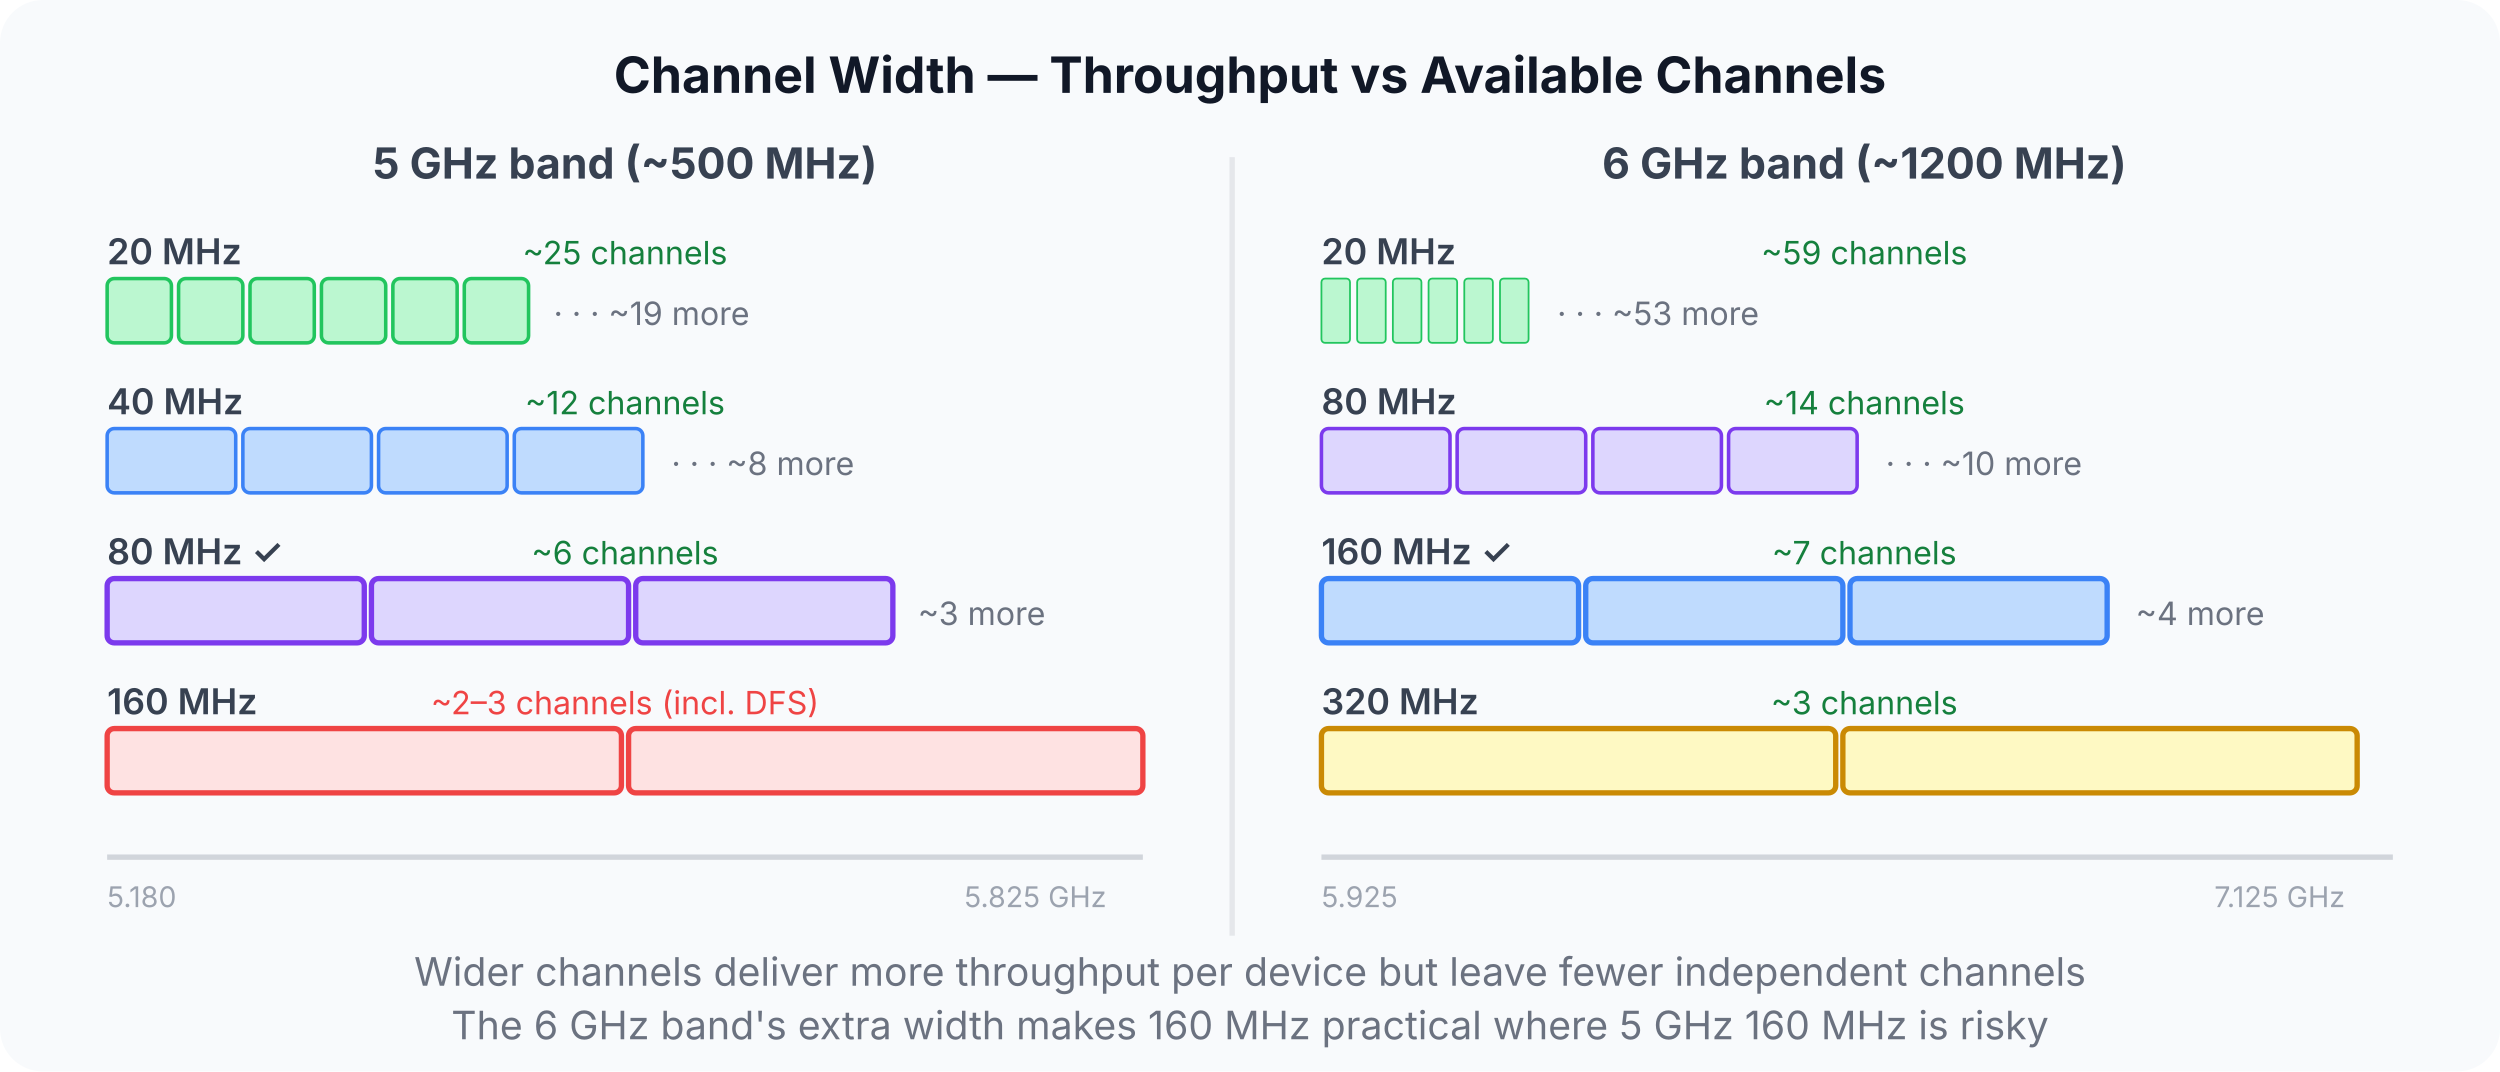
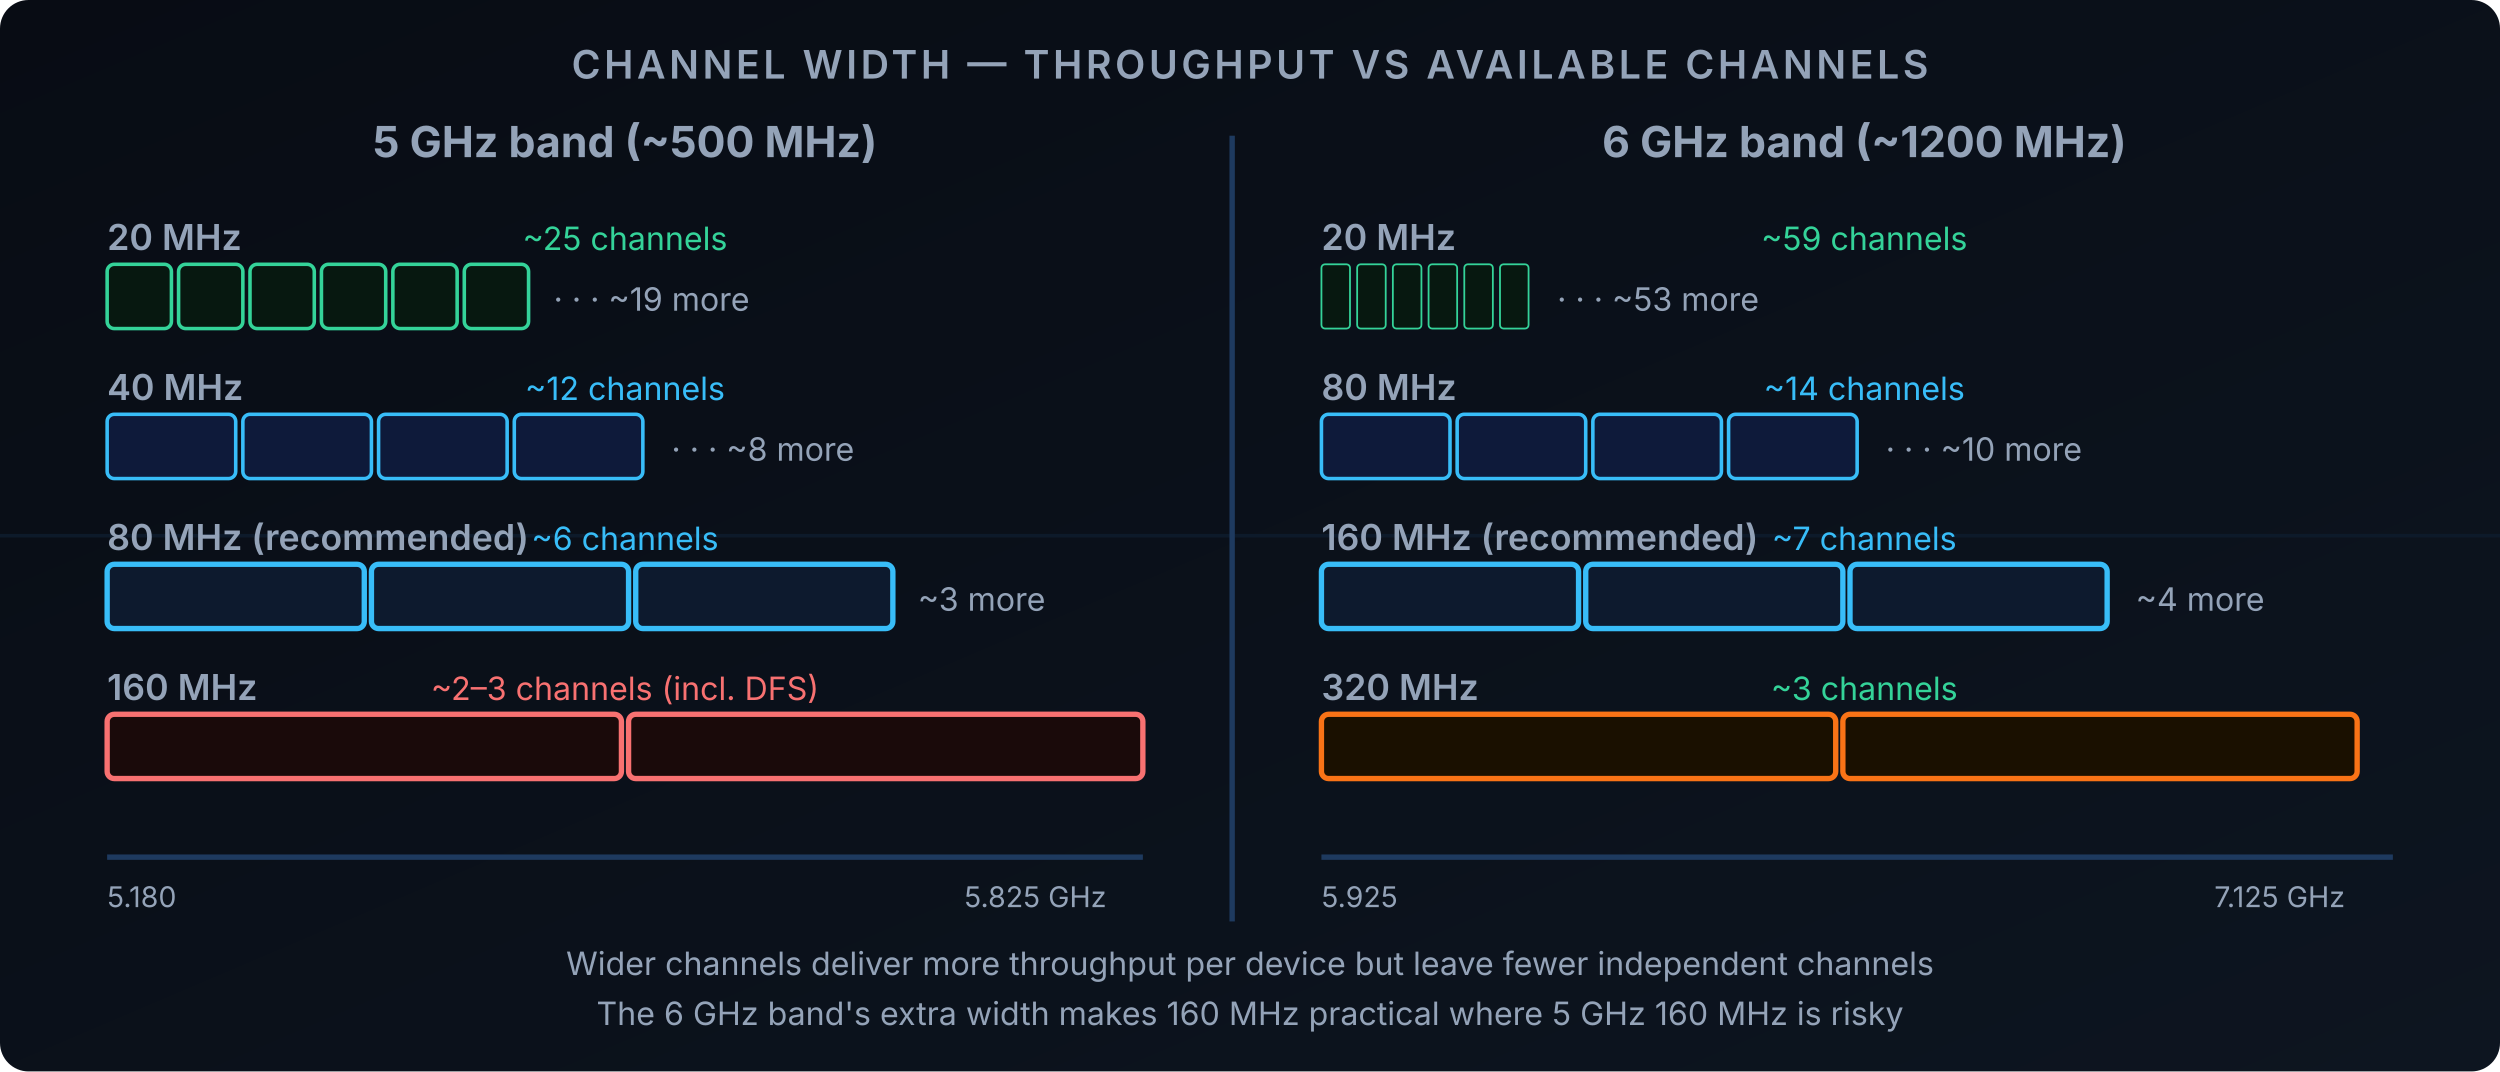
<svg xmlns="http://www.w3.org/2000/svg" viewBox="0 0 700 300" width="700" height="300" font-family="system-ui,-apple-system,BlinkMacSystemFont,'Segoe UI',sans-serif">
-   <rect width="700" height="300" fill="#f8fafc" rx="12" />
-   <text x="350" y="26" text-anchor="middle" font-size="14" font-weight="700" fill="#111827">Channel Width — Throughput vs Available Channels</text>
-   <text x="175" y="50" text-anchor="middle" font-size="12" font-weight="700" fill="#374151">5 GHz band (~500 MHz)</text>
-   <line x1="30" y1="240" x2="320" y2="240" stroke="#d1d5db" stroke-width="1.5" />
-   <text x="30" y="254" font-size="8" fill="#9ca3af">5.180</text>
-   <text x="270" y="254" font-size="8" fill="#9ca3af">5.825 GHz</text>
-   <text x="30" y="74" font-size="10" font-weight="600" fill="#374151">20 MHz</text>
-   <text x="175" y="74" text-anchor="middle" font-size="9" fill="#15803d">~25 channels</text>
-   <rect x="30" y="78" width="18" height="18" fill="#bbf7d0" stroke="#22c55e" stroke-width="1" rx="2" />
-   <rect x="50" y="78" width="18" height="18" fill="#bbf7d0" stroke="#22c55e" stroke-width="1" rx="2" />
-   <rect x="70" y="78" width="18" height="18" fill="#bbf7d0" stroke="#22c55e" stroke-width="1" rx="2" />
-   <rect x="90" y="78" width="18" height="18" fill="#bbf7d0" stroke="#22c55e" stroke-width="1" rx="2" />
-   <rect x="110" y="78" width="18" height="18" fill="#bbf7d0" stroke="#22c55e" stroke-width="1" rx="2" />
-   <rect x="130" y="78" width="18" height="18" fill="#bbf7d0" stroke="#22c55e" stroke-width="1" rx="2" />
-   <text x="155" y="91" font-size="9" fill="#6b7280">· · · ~19 more</text>
-   <text x="30" y="116" font-size="10" font-weight="600" fill="#374151">40 MHz</text>
-   <text x="175" y="116" text-anchor="middle" font-size="9" fill="#15803d">~12 channels</text>
-   <rect x="30" y="120" width="36" height="18" fill="#bfdbfe" stroke="#3b82f6" stroke-width="1" rx="2" />
-   <rect x="68" y="120" width="36" height="18" fill="#bfdbfe" stroke="#3b82f6" stroke-width="1" rx="2" />
-   <rect x="106" y="120" width="36" height="18" fill="#bfdbfe" stroke="#3b82f6" stroke-width="1" rx="2" />
-   <rect x="144" y="120" width="36" height="18" fill="#bfdbfe" stroke="#3b82f6" stroke-width="1" rx="2" />
-   <text x="188" y="133" font-size="9" fill="#6b7280">· · · ~8 more</text>
-   <text x="30" y="158" font-size="10" font-weight="600" fill="#374151">80 MHz ✓</text>
-   <text x="175" y="158" text-anchor="middle" font-size="9" fill="#15803d">~6 channels</text>
-   <rect x="30" y="162" width="72" height="18" fill="#ddd6fe" stroke="#7c3aed" stroke-width="1.5" rx="2" />
-   <rect x="104" y="162" width="72" height="18" fill="#ddd6fe" stroke="#7c3aed" stroke-width="1.5" rx="2" />
-   <rect x="178" y="162" width="72" height="18" fill="#ddd6fe" stroke="#7c3aed" stroke-width="1.5" rx="2" />
-   <text x="257" y="175" font-size="9" fill="#6b7280">~3 more</text>
-   <text x="30" y="200" font-size="10" font-weight="600" fill="#374151">160 MHz</text>
-   <text x="175" y="200" text-anchor="middle" font-size="9" fill="#ef4444">~2–3 channels (incl. DFS)</text>
-   <rect x="30" y="204" width="144" height="18" fill="#fee2e2" stroke="#ef4444" stroke-width="1.5" rx="2" />
-   <rect x="176" y="204" width="144" height="18" fill="#fee2e2" stroke="#ef4444" stroke-width="1.5" rx="2" />
-   <line x1="345" y1="44" x2="345" y2="262" stroke="#e5e7eb" stroke-width="1.5" />
-   <text x="522" y="50" text-anchor="middle" font-size="12" font-weight="700" fill="#374151">6 GHz band (~1200 MHz)</text>
-   <line x1="370" y1="240" x2="670" y2="240" stroke="#d1d5db" stroke-width="1.5" />
-   <text x="370" y="254" font-size="8" fill="#9ca3af">5.925</text>
-   <text x="620" y="254" font-size="8" fill="#9ca3af">7.125 GHz</text>
-   <text x="370" y="74" font-size="10" font-weight="600" fill="#374151">20 MHz</text>
-   <text x="522" y="74" text-anchor="middle" font-size="9" fill="#15803d">~59 channels</text>
-   <rect x="370" y="78" width="8" height="18" fill="#bbf7d0" stroke="#22c55e" stroke-width="0.5" rx="1" />
-   <rect x="380" y="78" width="8" height="18" fill="#bbf7d0" stroke="#22c55e" stroke-width="0.5" rx="1" />
-   <rect x="390" y="78" width="8" height="18" fill="#bbf7d0" stroke="#22c55e" stroke-width="0.5" rx="1" />
-   <rect x="400" y="78" width="8" height="18" fill="#bbf7d0" stroke="#22c55e" stroke-width="0.5" rx="1" />
-   <rect x="410" y="78" width="8" height="18" fill="#bbf7d0" stroke="#22c55e" stroke-width="0.5" rx="1" />
-   <rect x="420" y="78" width="8" height="18" fill="#bbf7d0" stroke="#22c55e" stroke-width="0.5" rx="1" />
-   <text x="436" y="91" font-size="9" fill="#6b7280">· · · ~53 more</text>
-   <text x="370" y="116" font-size="10" font-weight="600" fill="#374151">80 MHz</text>
-   <text x="522" y="116" text-anchor="middle" font-size="9" fill="#15803d">~14 channels</text>
-   <rect x="370" y="120" width="36" height="18" fill="#ddd6fe" stroke="#7c3aed" stroke-width="1" rx="2" />
-   <rect x="408" y="120" width="36" height="18" fill="#ddd6fe" stroke="#7c3aed" stroke-width="1" rx="2" />
-   <rect x="446" y="120" width="36" height="18" fill="#ddd6fe" stroke="#7c3aed" stroke-width="1" rx="2" />
-   <rect x="484" y="120" width="36" height="18" fill="#ddd6fe" stroke="#7c3aed" stroke-width="1" rx="2" />
-   <text x="528" y="133" font-size="9" fill="#6b7280">· · · ~10 more</text>
-   <text x="370" y="158" font-size="10" font-weight="600" fill="#374151">160 MHz ✓</text>
-   <text x="522" y="158" text-anchor="middle" font-size="9" fill="#15803d">~7 channels</text>
-   <rect x="370" y="162" width="72" height="18" fill="#bfdbfe" stroke="#3b82f6" stroke-width="1.5" rx="2" />
-   <rect x="444" y="162" width="72" height="18" fill="#bfdbfe" stroke="#3b82f6" stroke-width="1.5" rx="2" />
-   <rect x="518" y="162" width="72" height="18" fill="#bfdbfe" stroke="#3b82f6" stroke-width="1.5" rx="2" />
-   <text x="598" y="175" font-size="9" fill="#6b7280">~4 more</text>
-   <text x="370" y="200" font-size="10" font-weight="600" fill="#374151">320 MHz</text>
-   <text x="522" y="200" text-anchor="middle" font-size="9" fill="#15803d">~3 channels</text>
-   <rect x="370" y="204" width="144" height="18" fill="#fef9c3" stroke="#ca8a04" stroke-width="1.5" rx="2" />
-   <rect x="516" y="204" width="144" height="18" fill="#fef9c3" stroke="#ca8a04" stroke-width="1.5" rx="2" />
-   <text x="350" y="276" text-anchor="middle" font-size="11" fill="#6b7280">Wider channels deliver more throughput per device but leave fewer independent channels</text>
-   <text x="350" y="291" text-anchor="middle" font-size="11" fill="#6b7280">The 6 GHz band's extra width makes 160 MHz practical where 5 GHz 160 MHz is risky</text>
+   <defs>
+     <linearGradient id="bg" x1="0" y1="0" x2="1" y2="1">
+       <stop offset="0%" stop-color="#080c14" />
+       <stop offset="100%" stop-color="#0d1520" />
+     </linearGradient>
+   </defs>
+   <rect width="700" height="300" fill="url(#bg)" rx="8" />
+   <line x1="0" y1="150" x2="700" y2="150" stroke="#0d1a2a" stroke-width="1" />
+   <text x="350" y="22" text-anchor="middle" font-size="11" font-weight="600" fill="#94a3b8" letter-spacing="1">CHANNEL WIDTH — THROUGHPUT VS AVAILABLE CHANNELS</text>
+   <text x="175" y="44" text-anchor="middle" font-size="12" font-weight="700" fill="#94a3b8">5 GHz band (~500 MHz)</text>
+   <line x1="30" y1="240" x2="320" y2="240" stroke="#1e3a5f" stroke-width="1.5" />
+   <text x="30" y="254" font-size="8" fill="#94a3b8">5.180</text>
+   <text x="270" y="254" font-size="8" fill="#94a3b8">5.825 GHz</text>
+   <text x="30" y="70" font-size="10" font-weight="600" fill="#94a3b8">20 MHz</text>
+   <text x="175" y="70" text-anchor="middle" font-size="9" fill="#34d399">~25 channels</text>
+   <rect x="30" y="74" width="18" height="18" fill="#071810" stroke="#34d399" stroke-width="1" rx="2" />
+   <rect x="50" y="74" width="18" height="18" fill="#071810" stroke="#34d399" stroke-width="1" rx="2" />
+   <rect x="70" y="74" width="18" height="18" fill="#071810" stroke="#34d399" stroke-width="1" rx="2" />
+   <rect x="90" y="74" width="18" height="18" fill="#071810" stroke="#34d399" stroke-width="1" rx="2" />
+   <rect x="110" y="74" width="18" height="18" fill="#071810" stroke="#34d399" stroke-width="1" rx="2" />
+   <rect x="130" y="74" width="18" height="18" fill="#071810" stroke="#34d399" stroke-width="1" rx="2" />
+   <text x="155" y="87" font-size="9" fill="#94a3b8">· · · ~19 more</text>
+   <text x="30" y="112" font-size="10" font-weight="600" fill="#94a3b8">40 MHz</text>
+   <text x="175" y="112" text-anchor="middle" font-size="9" fill="#38bdf8">~12 channels</text>
+   <rect x="30" y="116" width="36" height="18" fill="#0e1a3a" stroke="#38bdf8" stroke-width="1" rx="2" />
+   <rect x="68" y="116" width="36" height="18" fill="#0e1a3a" stroke="#38bdf8" stroke-width="1" rx="2" />
+   <rect x="106" y="116" width="36" height="18" fill="#0e1a3a" stroke="#38bdf8" stroke-width="1" rx="2" />
+   <rect x="144" y="116" width="36" height="18" fill="#0e1a3a" stroke="#38bdf8" stroke-width="1" rx="2" />
+   <text x="188" y="129" font-size="9" fill="#94a3b8">· · · ~8 more</text>
+   <text x="30" y="154" font-size="10" font-weight="600" fill="#94a3b8">80 MHz (recommended)</text>
+   <text x="175" y="154" text-anchor="middle" font-size="9" fill="#38bdf8">~6 channels</text>
+   <rect x="30" y="158" width="72" height="18" fill="#0d1a2e" stroke="#38bdf8" stroke-width="1.5" rx="2" />
+   <rect x="104" y="158" width="72" height="18" fill="#0d1a2e" stroke="#38bdf8" stroke-width="1.5" rx="2" />
+   <rect x="178" y="158" width="72" height="18" fill="#0d1a2e" stroke="#38bdf8" stroke-width="1.5" rx="2" />
+   <text x="257" y="171" font-size="9" fill="#94a3b8">~3 more</text>
+   <text x="30" y="196" font-size="10" font-weight="600" fill="#94a3b8">160 MHz</text>
+   <text x="175" y="196" text-anchor="middle" font-size="9" fill="#f87171">~2–3 channels (incl. DFS)</text>
+   <rect x="30" y="200" width="144" height="18" fill="#1a0a0a" stroke="#f87171" stroke-width="1.5" rx="2" />
+   <rect x="176" y="200" width="144" height="18" fill="#1a0a0a" stroke="#f87171" stroke-width="1.5" rx="2" />
+   <line x1="345" y1="38" x2="345" y2="258" stroke="#1e3a5f" stroke-width="1.5" />
+   <text x="522" y="44" text-anchor="middle" font-size="12" font-weight="700" fill="#94a3b8">6 GHz band (~1200 MHz)</text>
+   <line x1="370" y1="240" x2="670" y2="240" stroke="#1e3a5f" stroke-width="1.5" />
+   <text x="370" y="254" font-size="8" fill="#94a3b8">5.925</text>
+   <text x="620" y="254" font-size="8" fill="#94a3b8">7.125 GHz</text>
+   <text x="370" y="70" font-size="10" font-weight="600" fill="#94a3b8">20 MHz</text>
+   <text x="522" y="70" text-anchor="middle" font-size="9" fill="#34d399">~59 channels</text>
+   <rect x="370" y="74" width="8" height="18" fill="#071810" stroke="#34d399" stroke-width="0.5" rx="1" />
+   <rect x="380" y="74" width="8" height="18" fill="#071810" stroke="#34d399" stroke-width="0.5" rx="1" />
+   <rect x="390" y="74" width="8" height="18" fill="#071810" stroke="#34d399" stroke-width="0.5" rx="1" />
+   <rect x="400" y="74" width="8" height="18" fill="#071810" stroke="#34d399" stroke-width="0.5" rx="1" />
+   <rect x="410" y="74" width="8" height="18" fill="#071810" stroke="#34d399" stroke-width="0.5" rx="1" />
+   <rect x="420" y="74" width="8" height="18" fill="#071810" stroke="#34d399" stroke-width="0.5" rx="1" />
+   <text x="436" y="87" font-size="9" fill="#94a3b8">· · · ~53 more</text>
+   <text x="370" y="112" font-size="10" font-weight="600" fill="#94a3b8">80 MHz</text>
+   <text x="522" y="112" text-anchor="middle" font-size="9" fill="#38bdf8">~14 channels</text>
+   <rect x="370" y="116" width="36" height="18" fill="#0e1a3a" stroke="#38bdf8" stroke-width="1" rx="2" />
+   <rect x="408" y="116" width="36" height="18" fill="#0e1a3a" stroke="#38bdf8" stroke-width="1" rx="2" />
+   <rect x="446" y="116" width="36" height="18" fill="#0e1a3a" stroke="#38bdf8" stroke-width="1" rx="2" />
+   <rect x="484" y="116" width="36" height="18" fill="#0e1a3a" stroke="#38bdf8" stroke-width="1" rx="2" />
+   <text x="528" y="129" font-size="9" fill="#94a3b8">· · · ~10 more</text>
+   <text x="370" y="154" font-size="10" font-weight="600" fill="#94a3b8">160 MHz (recommended)</text>
+   <text x="522" y="154" text-anchor="middle" font-size="9" fill="#38bdf8">~7 channels</text>
+   <rect x="370" y="158" width="72" height="18" fill="#0d1a2e" stroke="#38bdf8" stroke-width="1.5" rx="2" />
+   <rect x="444" y="158" width="72" height="18" fill="#0d1a2e" stroke="#38bdf8" stroke-width="1.5" rx="2" />
+   <rect x="518" y="158" width="72" height="18" fill="#0d1a2e" stroke="#38bdf8" stroke-width="1.5" rx="2" />
+   <text x="598" y="171" font-size="9" fill="#94a3b8">~4 more</text>
+   <text x="370" y="196" font-size="10" font-weight="600" fill="#94a3b8">320 MHz</text>
+   <text x="522" y="196" text-anchor="middle" font-size="9" fill="#34d399">~3 channels</text>
+   <rect x="370" y="200" width="144" height="18" fill="#1a1000" stroke="#f97316" stroke-width="1.5" rx="2" />
+   <rect x="516" y="200" width="144" height="18" fill="#1a1000" stroke="#f97316" stroke-width="1.5" rx="2" />
+   <text x="350" y="273" text-anchor="middle" font-size="9" fill="#94a3b8">Wider channels deliver more throughput per device but leave fewer independent channels</text>
+   <text x="350" y="287" text-anchor="middle" font-size="9" fill="#94a3b8">The 6 GHz band's extra width makes 160 MHz practical where 5 GHz 160 MHz is risky</text>
</svg>
